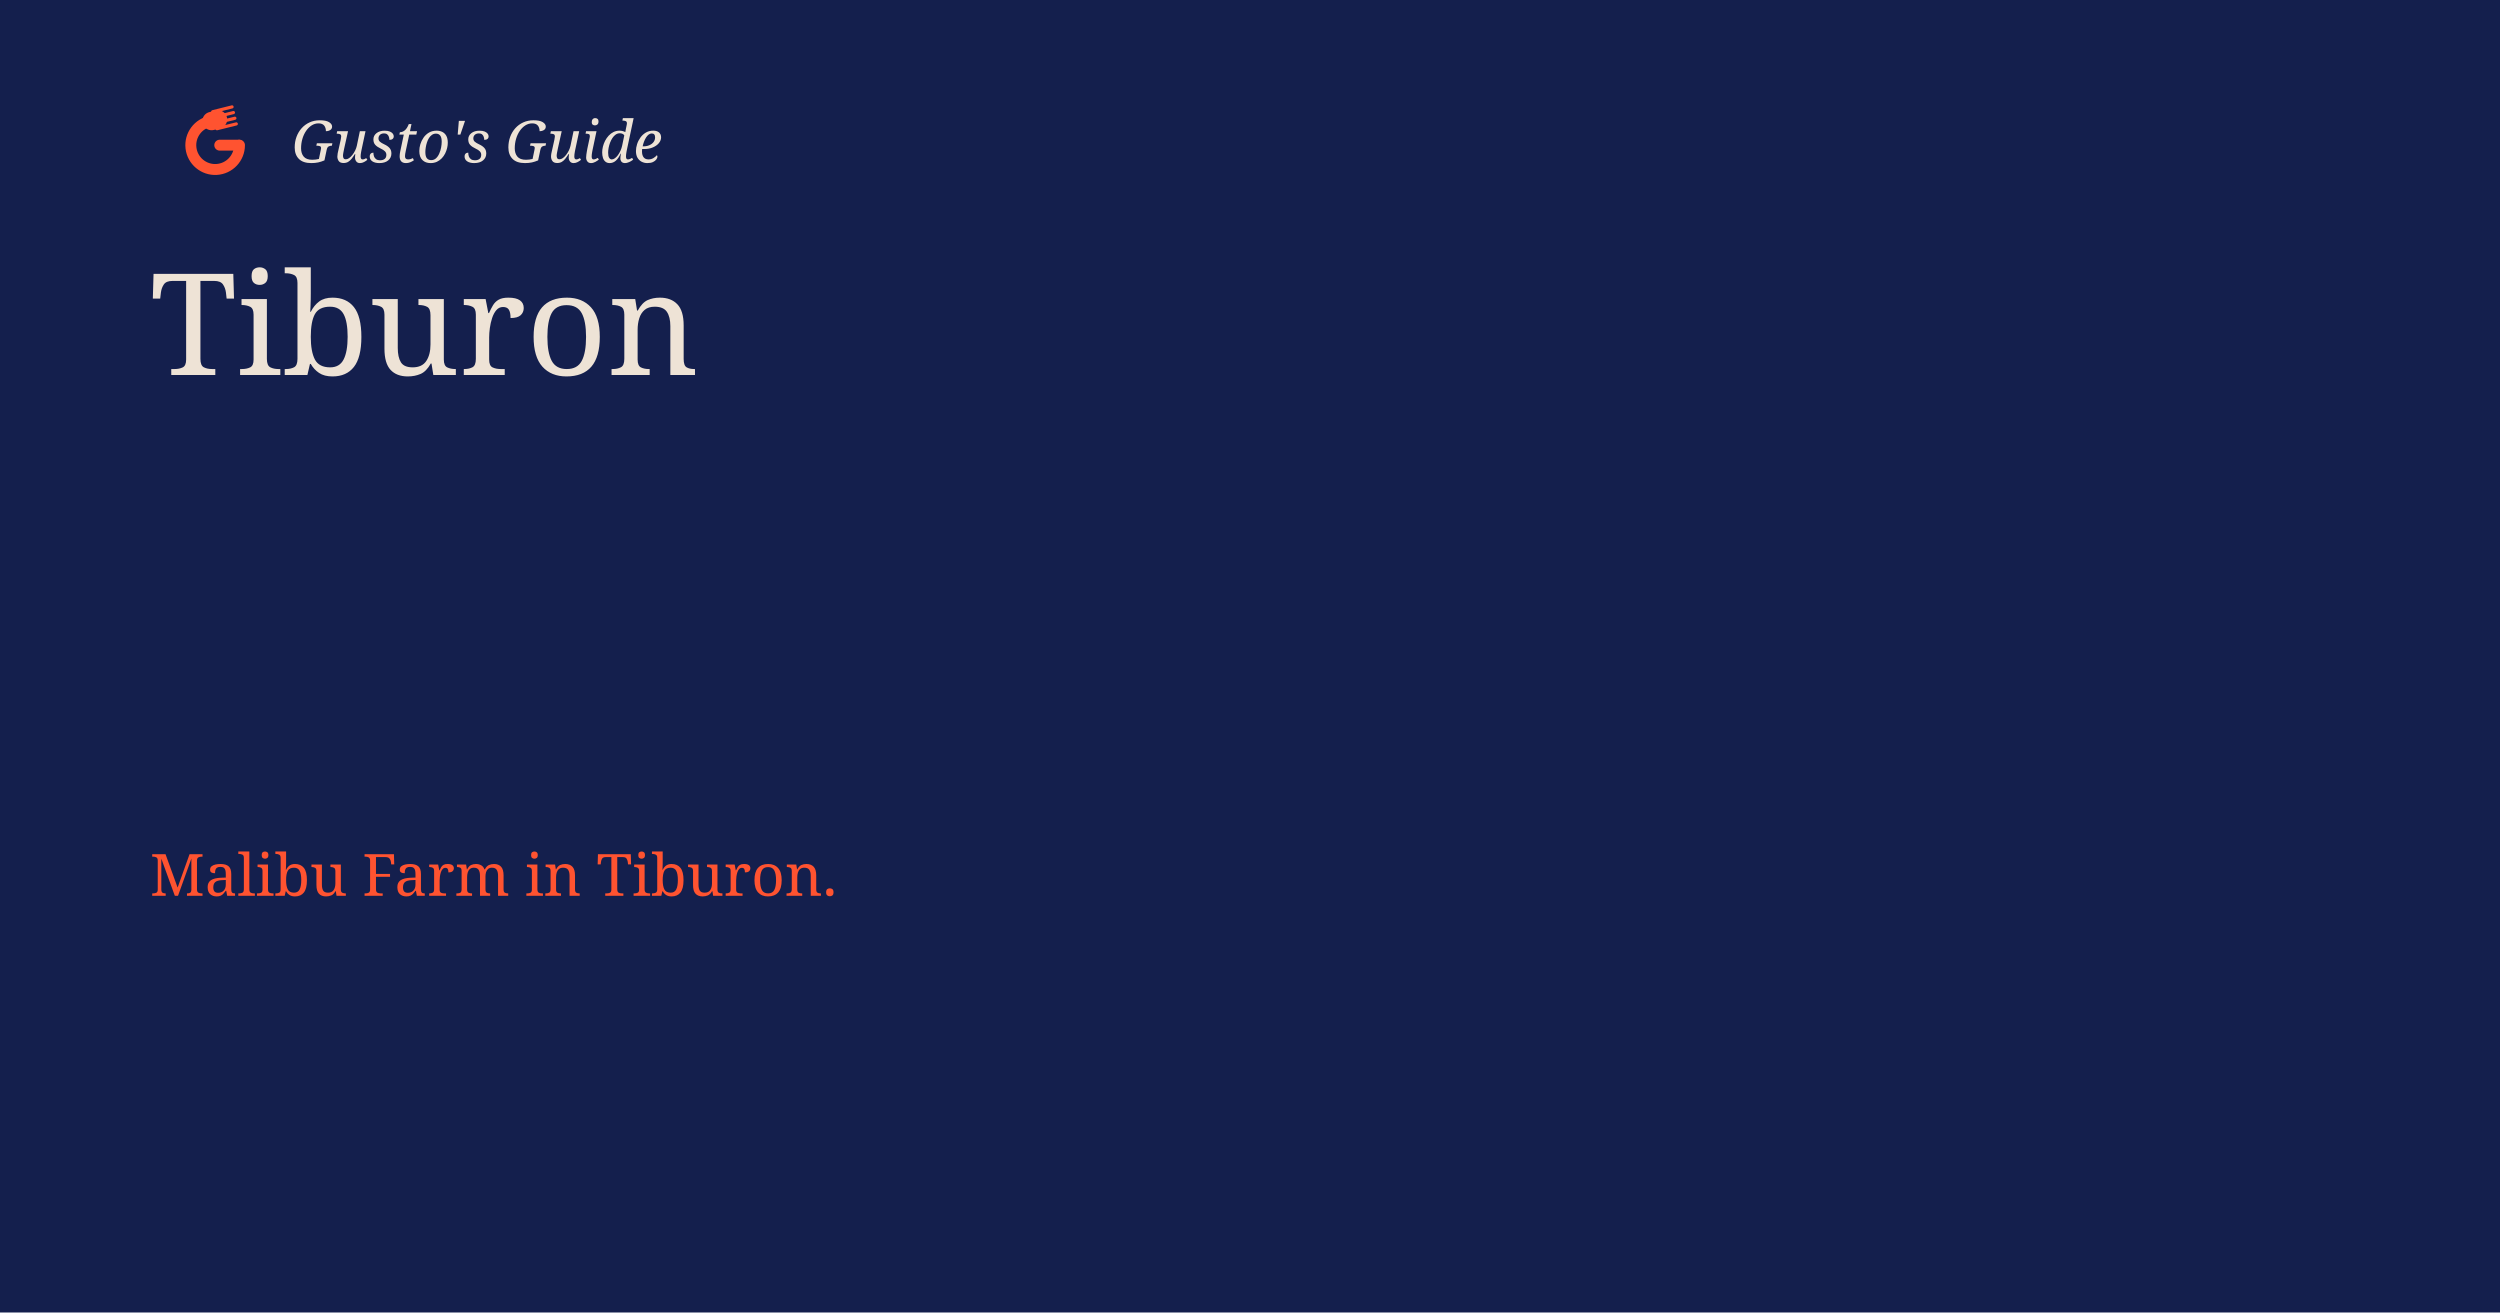
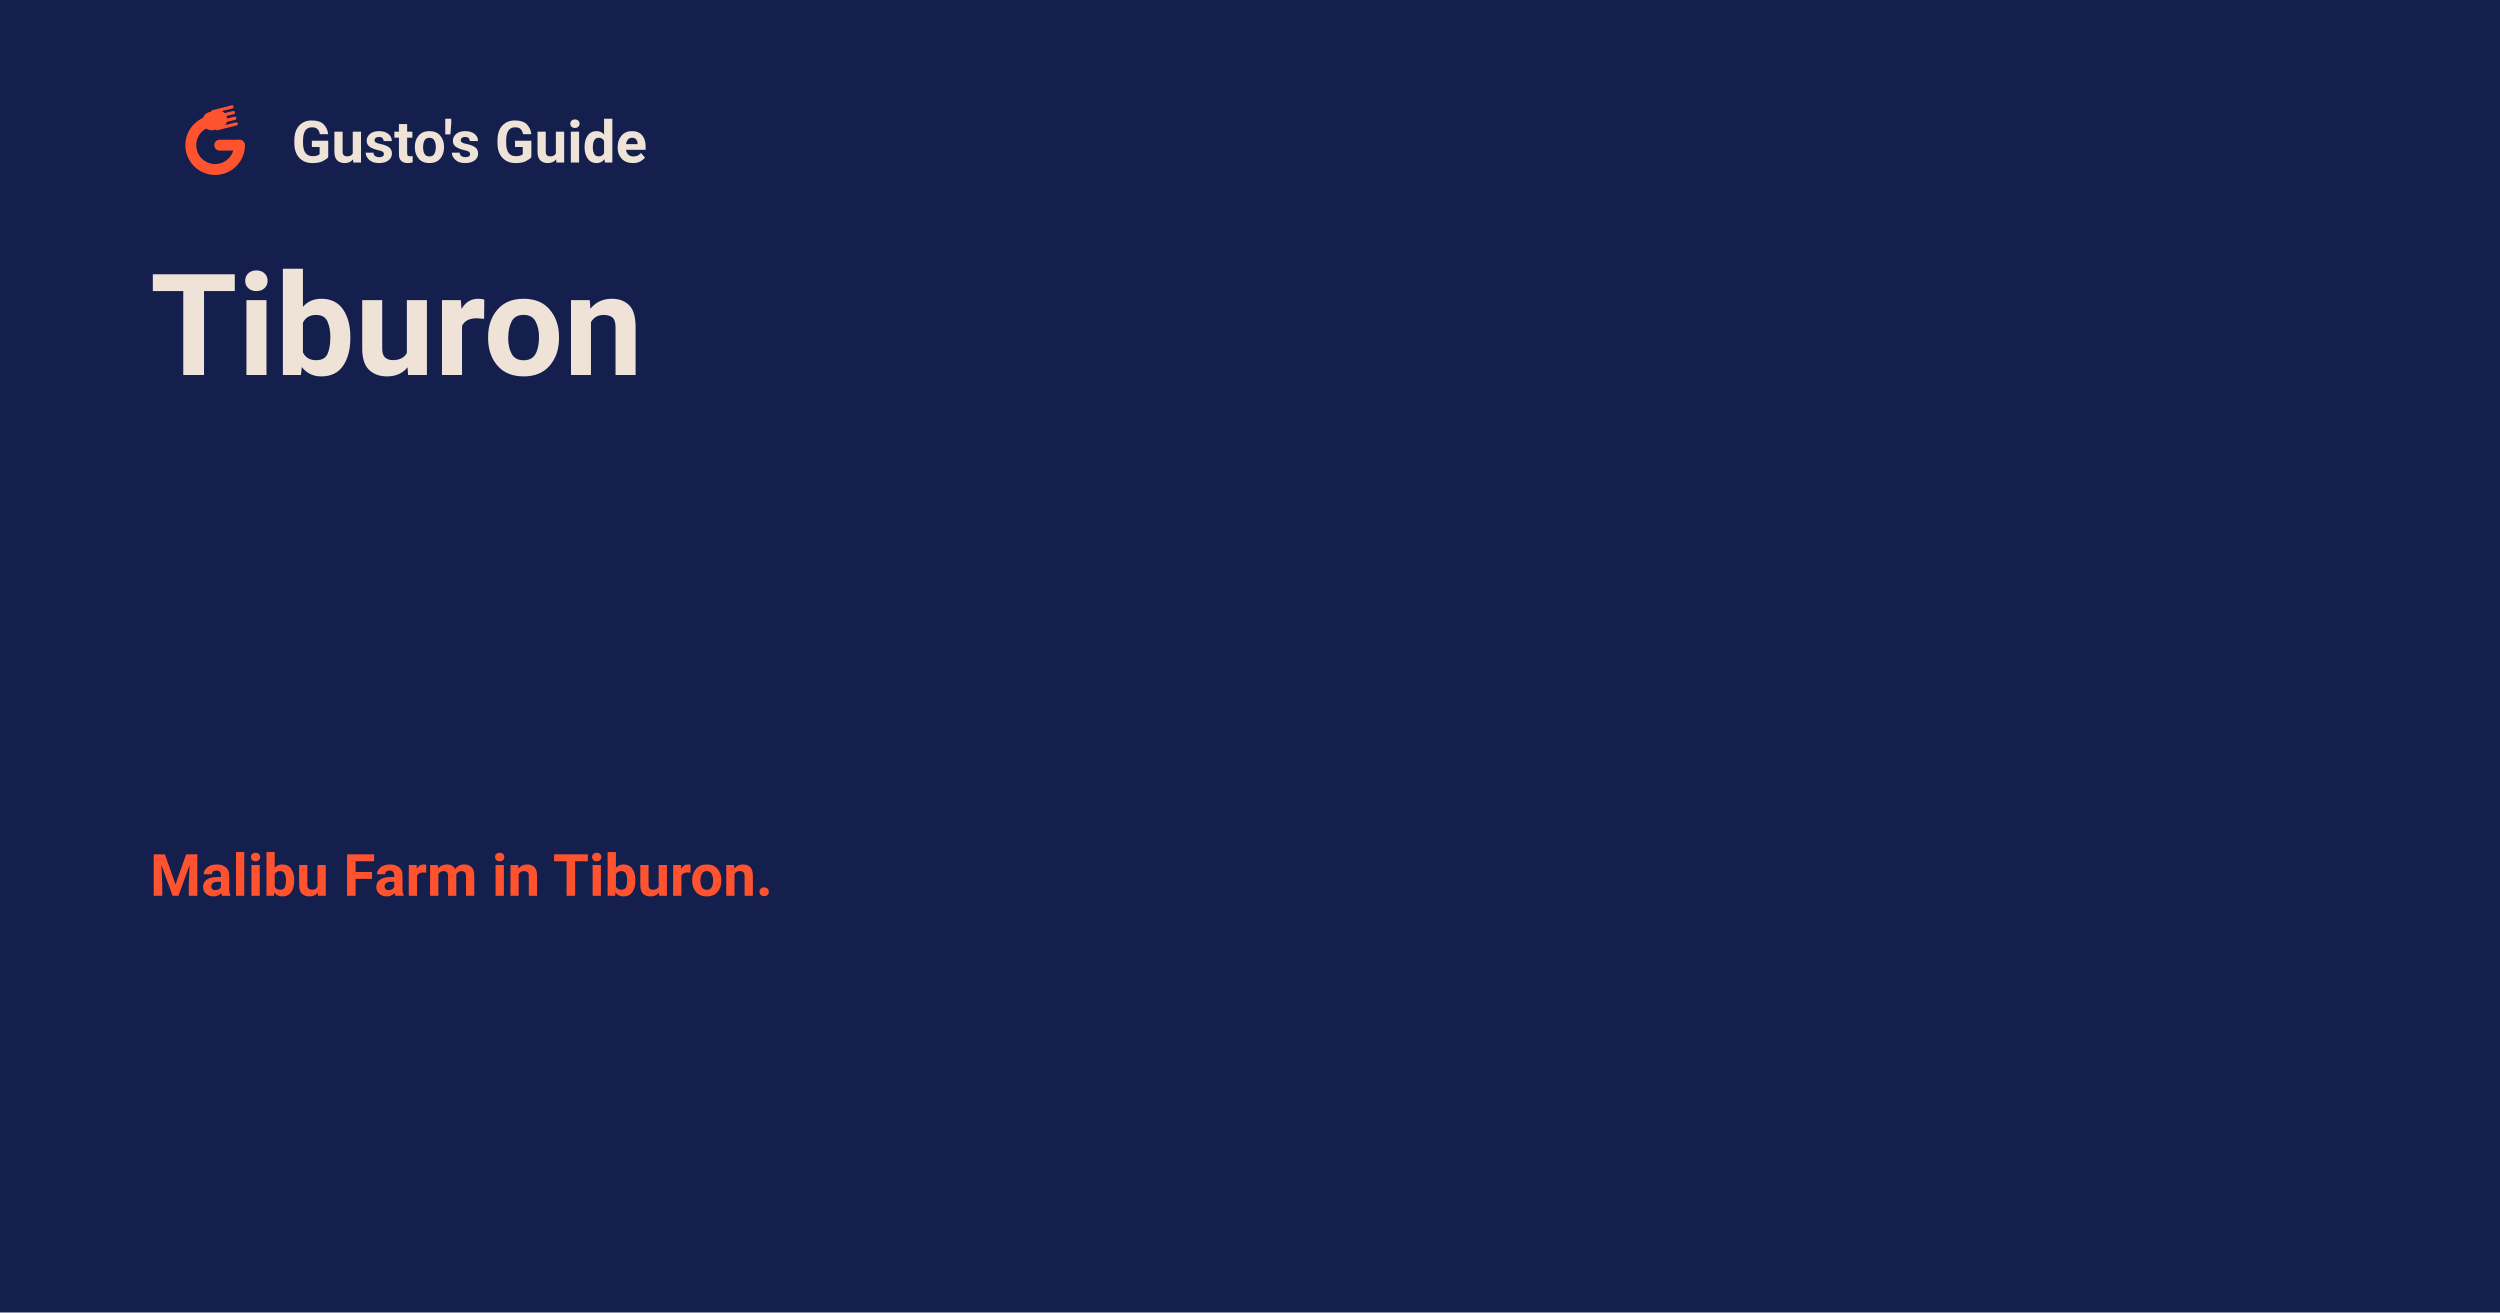
<svg xmlns="http://www.w3.org/2000/svg" width="1200" height="630" viewBox="0 0 1200 630">
  <rect width="1200" height="630" fill="#141F4D" />
  <g transform="translate(72 36) scale(0.92)">
    <g transform="translate(10.59 -0.99)">
      <path d="M 36.1 37.6 A 12.7 12.7 0 1 1 21.19 25.09" fill="none" stroke="#FF5330" stroke-width="5.7" stroke-linecap="round" />
      <path d="M 35.64 37.6 L 25.8 37.6" fill="none" stroke="#FF5330" stroke-width="5.7" stroke-linecap="round" />
      <path d="M 21.19 25.09 L 22.46 24.78" fill="none" stroke="#FF5330" stroke-width="5.7" stroke-linecap="round" />
      <path d="M 21.53 25.01 L 24.88 24.17" fill="none" stroke="#FF5330" stroke-width="9.6" stroke-linecap="round" />
      <path d="M 22.13 20.15 L 32.22 17.63 M 22.86 23.11 L 32.95 20.59 M 23.6 26.06 L 33.69 23.55 M 24.34 29.02 L 34.43 26.51" fill="none" stroke="#FF5330" stroke-width="1.65" stroke-linecap="round" />
    </g>
  </g>
-   <text x="140" y="78" fill="#EEE3D6" font-family="Georgia, serif" font-size="28" font-style="italic">Gusto's Guide</text>
-   <text x="72" y="180" fill="#EEE3D6" font-family="Georgia, serif" font-size="68">Tiburon</text>
-   <text x="72" y="430" fill="#FF5330" font-family="Georgia, serif" font-size="28">Malibu Farm in Tiburon.</text>
+   <text x="140" y="78" fill="#EEE3D6" font-family="system-ui, -apple-system, BlinkMacSystemFont, 'Segoe UI', Roboto, 'Helvetica Neue', Arial, 'Noto Sans', sans-serif" font-weight="600" font-size="28" font-style="normal">Gusto's Guide</text>
+   <text x="72" y="180" fill="#EEE3D6" font-family="system-ui, -apple-system, BlinkMacSystemFont, 'Segoe UI', Roboto, 'Helvetica Neue', Arial, 'Noto Sans', sans-serif" font-weight="600" font-size="68">Tiburon</text>
+   <text x="72" y="430" fill="#FF5330" font-family="system-ui, -apple-system, BlinkMacSystemFont, 'Segoe UI', Roboto, 'Helvetica Neue', Arial, 'Noto Sans', sans-serif" font-weight="600" font-size="28">Malibu Farm in Tiburon.</text>
</svg>
